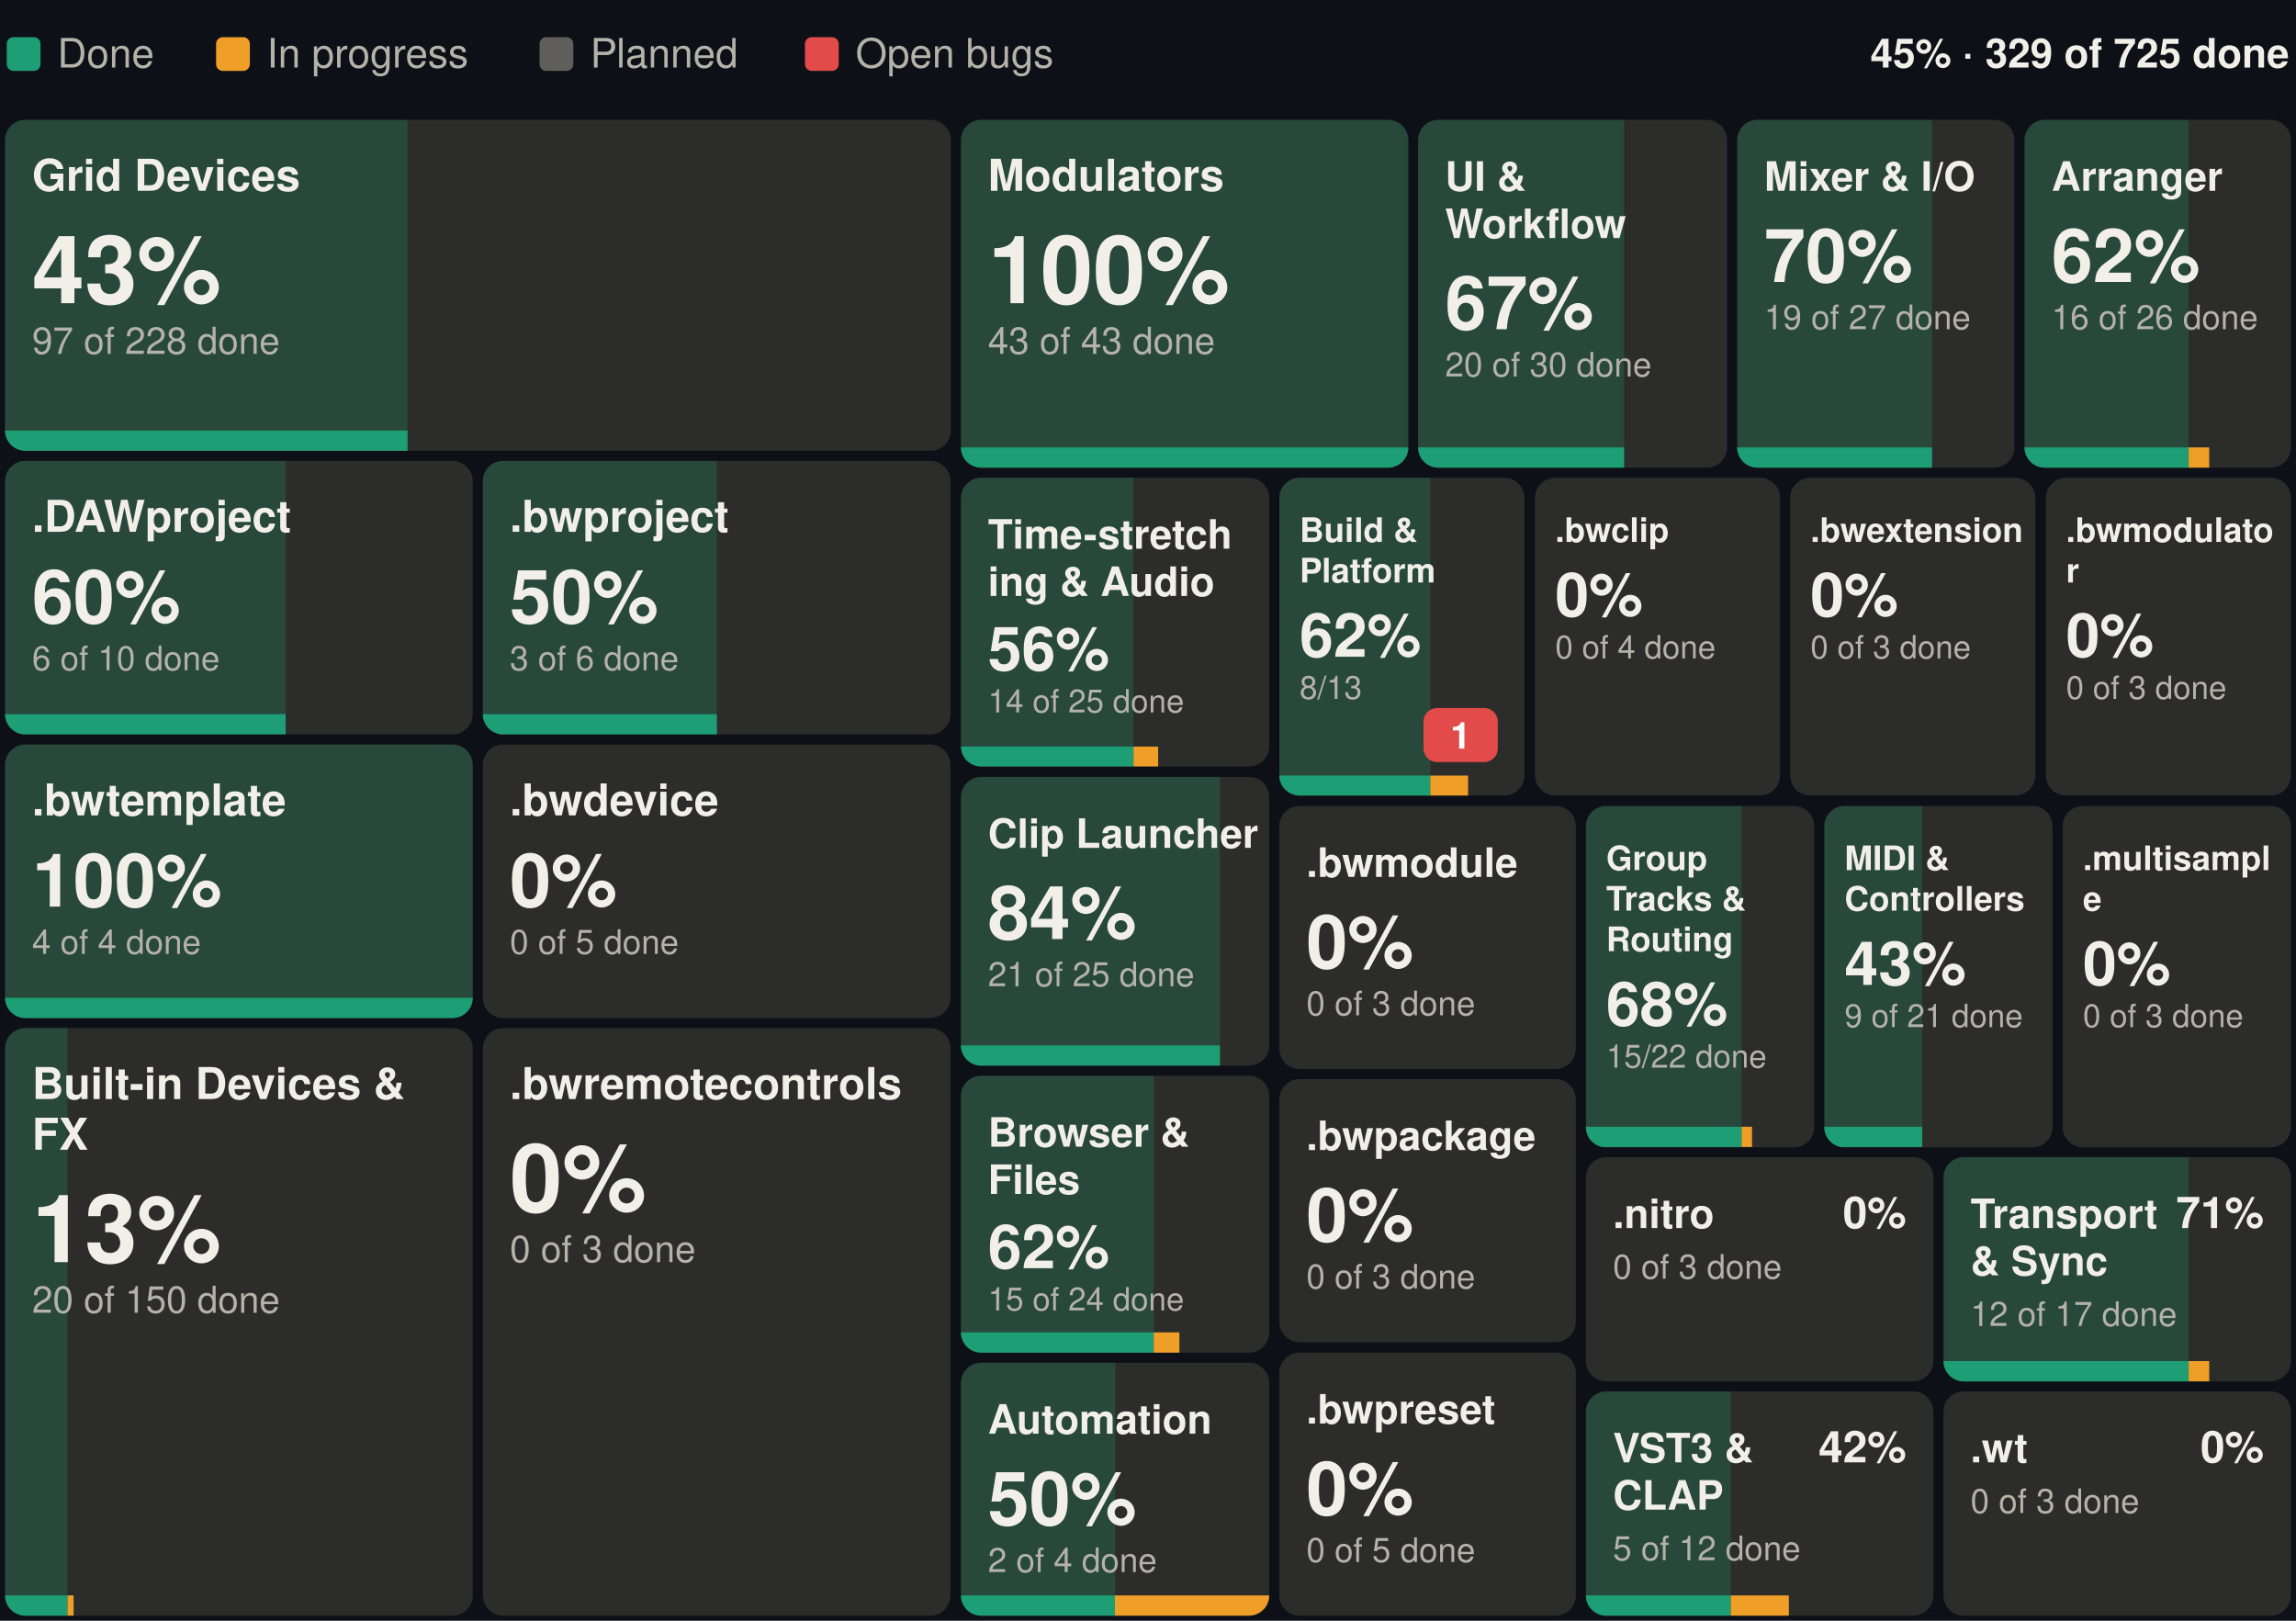
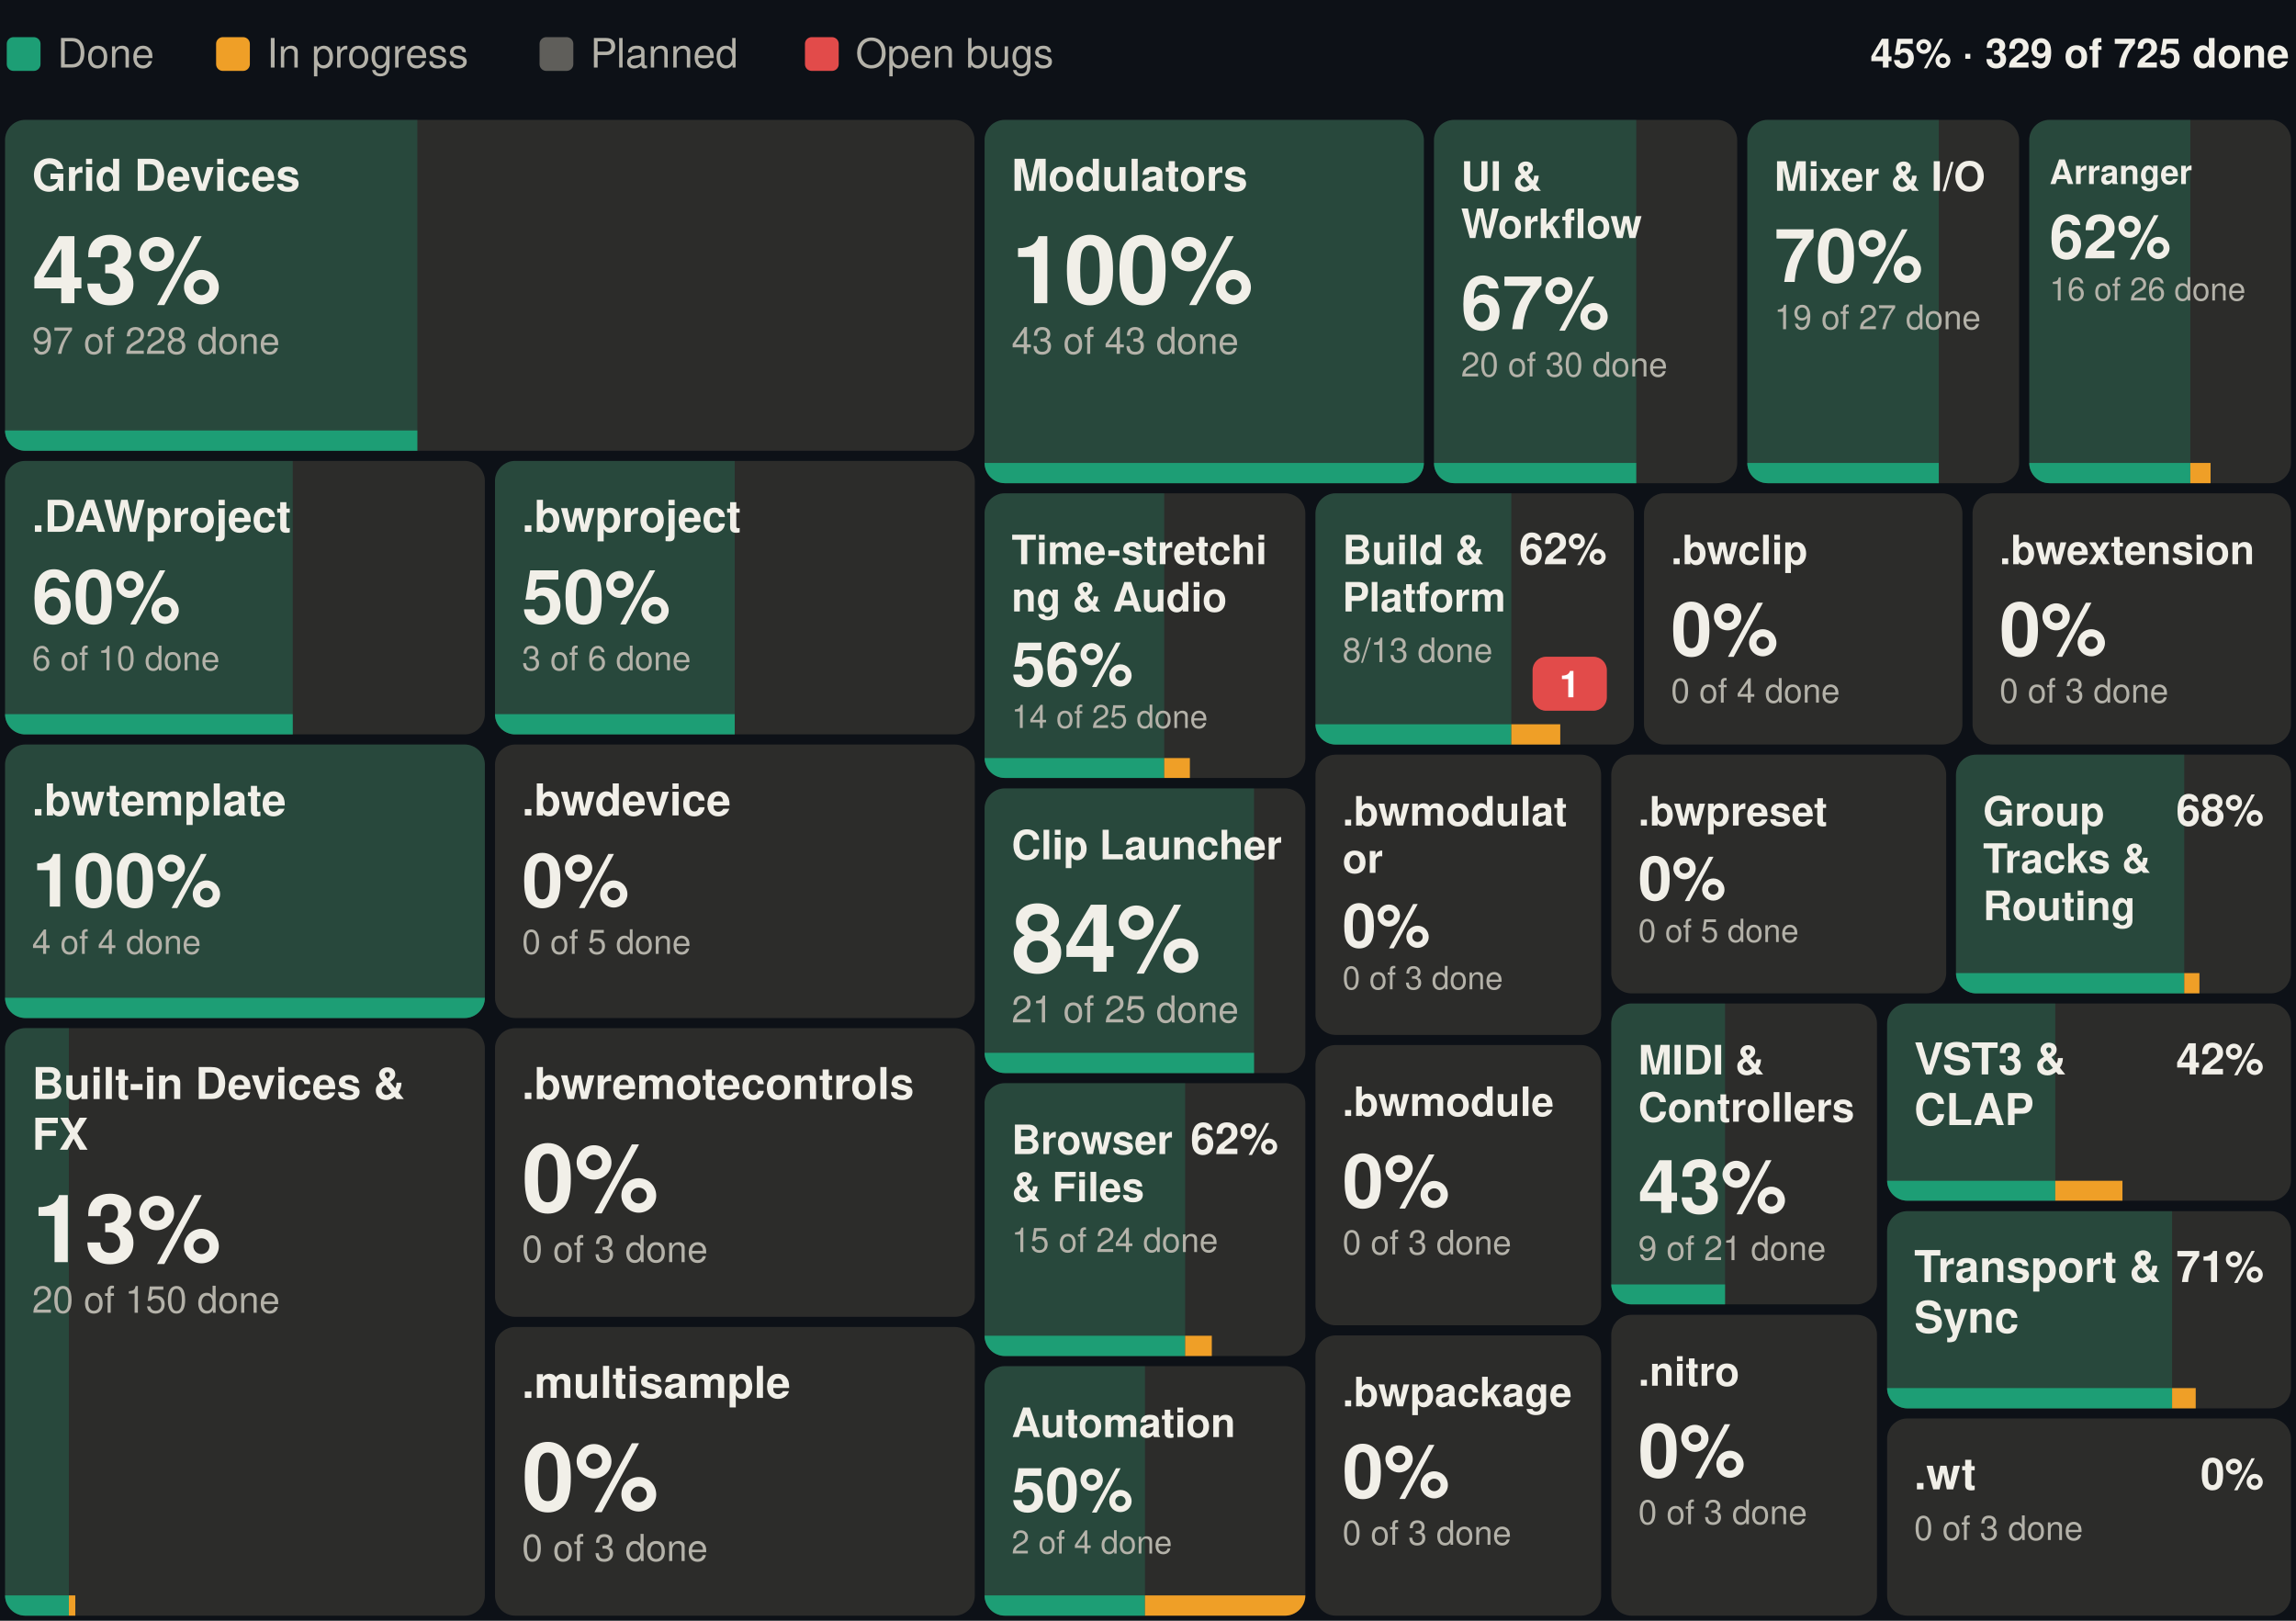
<svg xmlns="http://www.w3.org/2000/svg" width="680" height="480" viewBox="0 0 680 480" font-family="-apple-system, BlinkMacSystemFont, 'Segoe UI', Helvetica, Arial, sans-serif" role="img" aria-label="Hikaru OpenLive vs Bitwig Studio 5.3.13: 329 of 725 features done">
  <rect width="680" height="480" fill="#0d1117" />
  <text x="678.0" y="20.0" font-size="12" font-weight="600" text-anchor="end" fill="#F1EFE8">45% · 329 of 725 done</text>
  <rect x="2.0" y="11" width="10" height="10" rx="2" fill="#1D9E75" />
  <text x="17.0" y="20.0" font-size="12" fill="#B4B2A9">Done</text>
  <rect x="64.0" y="11" width="10" height="10" rx="2" fill="#EF9F27" />
  <text x="79.0" y="20.0" font-size="12" fill="#B4B2A9">In progress</text>
  <rect x="159.8" y="11" width="10" height="10" rx="2" fill="#5F5E5A" />
  <text x="174.8" y="20.0" font-size="12" fill="#B4B2A9">Planned</text>
  <rect x="238.4" y="11" width="10" height="10" rx="2" fill="#E24B4A" />
  <text x="253.4" y="20.0" font-size="12" fill="#B4B2A9">Open bugs</text>
  <g>
    <clipPath id="b0">
-       <rect x="284.6" y="230.1" width="91.3" height="85.5" rx="6" />
+       <rect x="291.6" y="233.5" width="95.0" height="84.3" rx="6" />
    </clipPath>
    <g clip-path="url(#b0)">
-       <rect x="284.6" y="230.1" width="91.3" height="85.5" fill="#2C2C2A" />
-       <rect x="284.6" y="230.1" width="76.7" height="85.5" fill="#1D9E75" fill-opacity="0.25" />
-       <rect x="284.6" y="309.6" width="76.7" height="6" fill="#1D9E75" />
-     </g>
-     <text x="292.6" y="251.1" font-size="12" font-weight="600" fill="#F1EFE8">Clip Launcher</text>
-     <text x="292.6" y="278.1" font-size="22" font-weight="600" fill="#F1EFE8">84%</text>
-     <text x="292.6" y="292.1" font-size="10" fill="#B4B2A9">21 of 25 done</text>
+       <rect x="291.6" y="233.5" width="95.0" height="84.3" fill="#2C2C2A" />
+       <rect x="291.6" y="233.5" width="79.8" height="84.3" fill="#1D9E75" fill-opacity="0.25" />
+       <rect x="291.6" y="311.8" width="79.8" height="6" fill="#1D9E75" />
+     </g>
+     <text x="299.6" y="254.5" font-size="12" font-weight="600" fill="#F1EFE8">Clip Launcher</text>
+     <text x="299.6" y="287.8" font-size="28" font-weight="600" fill="#F1EFE8">84%</text>
+     <text x="299.6" y="302.8" font-size="11" fill="#B4B2A9">21 of 25 done</text>
  </g>
  <g>
    <clipPath id="b1">
-       <rect x="599.6" y="35.5" width="78.9" height="103.0" rx="6" />
+       <rect x="601.0" y="35.5" width="77.5" height="107.6" rx="6" />
    </clipPath>
    <g clip-path="url(#b1)">
-       <rect x="599.6" y="35.5" width="78.9" height="103.0" fill="#2C2C2A" />
-       <rect x="599.6" y="35.5" width="48.6" height="103.0" fill="#1D9E75" fill-opacity="0.25" />
-       <rect x="599.6" y="132.5" width="48.6" height="6" fill="#1D9E75" />
-       <rect x="648.2" y="132.5" width="6.1" height="6" fill="#EF9F27" />
-     </g>
-     <text x="607.6" y="56.5" font-size="12" font-weight="600" fill="#F1EFE8">Arranger</text>
-     <text x="607.6" y="83.5" font-size="22" font-weight="600" fill="#F1EFE8">62%</text>
-     <text x="607.6" y="97.5" font-size="10" fill="#B4B2A9">16 of 26 done</text>
+       <rect x="601.0" y="35.5" width="77.5" height="107.6" fill="#2C2C2A" />
+       <rect x="601.0" y="35.5" width="47.7" height="107.6" fill="#1D9E75" fill-opacity="0.25" />
+       <rect x="601.0" y="137.1" width="47.7" height="6" fill="#1D9E75" />
+       <rect x="648.7" y="137.1" width="6.0" height="6" fill="#EF9F27" />
+     </g>
+     <text x="607.0" y="54.5" font-size="10" font-weight="600" fill="#F1EFE8">Arranger</text>
+     <text x="607.0" y="76.5" font-size="18" font-weight="600" fill="#F1EFE8">62%</text>
+     <text x="607.0" y="89.0" font-size="9.5" fill="#B4B2A9">16 of 26 done</text>
  </g>
  <g>
    <clipPath id="b2">
-       <rect x="575.6" y="342.7" width="102.9" height="66.4" rx="6" />
+       <rect x="558.9" y="358.7" width="119.6" height="58.4" rx="6" />
    </clipPath>
    <g clip-path="url(#b2)">
-       <rect x="575.6" y="342.7" width="102.9" height="66.4" fill="#2C2C2A" />
-       <rect x="575.6" y="342.7" width="72.6" height="66.4" fill="#1D9E75" fill-opacity="0.25" />
-       <rect x="575.6" y="403.1" width="72.6" height="6" fill="#1D9E75" />
-       <rect x="648.2" y="403.1" width="6.1" height="6" fill="#EF9F27" />
-     </g>
-     <text x="583.6" y="363.7" font-size="12" font-weight="600" fill="#F1EFE8">Transport</text>
-     <text x="583.6" y="377.7" font-size="12" font-weight="600" fill="#F1EFE8">&amp; Sync</text>
-     <text x="670.5" y="363.7" font-size="13" font-weight="600" text-anchor="end" fill="#F1EFE8">71%</text>
-     <text x="583.6" y="392.7" font-size="10" fill="#B4B2A9">12 of 17 done</text>
+       <rect x="558.9" y="358.7" width="119.6" height="58.4" fill="#2C2C2A" />
+       <rect x="558.9" y="358.7" width="84.4" height="58.4" fill="#1D9E75" fill-opacity="0.25" />
+       <rect x="558.9" y="411.1" width="84.4" height="6" fill="#1D9E75" />
+       <rect x="643.3" y="411.1" width="7.0" height="6" fill="#EF9F27" />
+     </g>
+     <text x="566.9" y="379.7" font-size="13" font-weight="600" fill="#F1EFE8">Transport &amp;</text>
+     <text x="566.9" y="394.7" font-size="13" font-weight="600" fill="#F1EFE8">Sync</text>
+     <text x="670.5" y="379.7" font-size="13" font-weight="600" text-anchor="end" fill="#F1EFE8">71%</text>
  </g>
  <g>
    <clipPath id="b3">
-       <rect x="469.7" y="238.7" width="67.6" height="101.1" rx="6" />
+       <rect x="579.3" y="223.5" width="99.2" height="70.7" rx="6" />
    </clipPath>
    <g clip-path="url(#b3)">
-       <rect x="469.7" y="238.7" width="67.6" height="101.1" fill="#2C2C2A" />
-       <rect x="469.7" y="238.7" width="46.1" height="101.1" fill="#1D9E75" fill-opacity="0.25" />
-       <rect x="469.7" y="333.7" width="46.1" height="6" fill="#1D9E75" />
-       <rect x="515.8" y="333.7" width="3.1" height="6" fill="#EF9F27" />
-     </g>
-     <text x="475.7" y="257.7" font-size="10" font-weight="600" fill="#F1EFE8">Group</text>
-     <text x="475.7" y="269.7" font-size="10" font-weight="600" fill="#F1EFE8">Tracks &amp;</text>
-     <text x="475.7" y="281.7" font-size="10" font-weight="600" fill="#F1EFE8">Routing</text>
-     <text x="475.7" y="303.7" font-size="18" font-weight="600" fill="#F1EFE8">68%</text>
-     <text x="475.7" y="316.2" font-size="9.5" fill="#B4B2A9">15/22 done</text>
+       <rect x="579.3" y="223.5" width="99.2" height="70.7" fill="#2C2C2A" />
+       <rect x="579.3" y="223.5" width="67.6" height="70.7" fill="#1D9E75" fill-opacity="0.25" />
+       <rect x="579.3" y="288.2" width="67.6" height="6" fill="#1D9E75" />
+       <rect x="646.9" y="288.2" width="4.5" height="6" fill="#EF9F27" />
+     </g>
+     <text x="587.3" y="244.5" font-size="12" font-weight="600" fill="#F1EFE8">Group</text>
+     <text x="587.3" y="258.5" font-size="12" font-weight="600" fill="#F1EFE8">Tracks &amp;</text>
+     <text x="587.3" y="272.5" font-size="12" font-weight="600" fill="#F1EFE8">Routing</text>
+     <text x="670.5" y="244.5" font-size="13" font-weight="600" text-anchor="end" fill="#F1EFE8">68%</text>
  </g>
  <g>
    <clipPath id="b4">
-       <rect x="284.6" y="141.5" width="91.3" height="85.5" rx="6" />
+       <rect x="291.6" y="146.1" width="95.0" height="84.3" rx="6" />
    </clipPath>
    <g clip-path="url(#b4)">
-       <rect x="284.6" y="141.5" width="91.3" height="85.5" fill="#2C2C2A" />
-       <rect x="284.6" y="141.5" width="51.1" height="85.5" fill="#1D9E75" fill-opacity="0.25" />
-       <rect x="284.6" y="221.1" width="51.1" height="6" fill="#1D9E75" />
-       <rect x="335.7" y="221.1" width="7.3" height="6" fill="#EF9F27" />
-     </g>
-     <text x="292.6" y="162.5" font-size="12" font-weight="600" fill="#F1EFE8">Time-stretch</text>
-     <text x="292.6" y="176.5" font-size="12" font-weight="600" fill="#F1EFE8">ing &amp; Audio</text>
-     <text x="292.6" y="198.5" font-size="18" font-weight="600" fill="#F1EFE8">56%</text>
-     <text x="292.6" y="211.0" font-size="9.5" fill="#B4B2A9">14 of 25 done</text>
+       <rect x="291.6" y="146.1" width="95.0" height="84.3" fill="#2C2C2A" />
+       <rect x="291.6" y="146.1" width="53.2" height="84.3" fill="#1D9E75" fill-opacity="0.25" />
+       <rect x="291.6" y="224.5" width="53.2" height="6" fill="#1D9E75" />
+       <rect x="344.8" y="224.5" width="7.6" height="6" fill="#EF9F27" />
+     </g>
+     <text x="299.6" y="167.1" font-size="12" font-weight="600" fill="#F1EFE8">Time-stretchi</text>
+     <text x="299.6" y="181.1" font-size="12" font-weight="600" fill="#F1EFE8">ng &amp; Audio</text>
+     <text x="299.6" y="203.1" font-size="18" font-weight="600" fill="#F1EFE8">56%</text>
+     <text x="299.6" y="215.6" font-size="9.5" fill="#B4B2A9">14 of 25 done</text>
  </g>
  <g>
    <clipPath id="b5">
-       <rect x="1.5" y="304.5" width="138.5" height="174.0" rx="6" />
+       <rect x="1.5" y="304.5" width="142.1" height="174.0" rx="6" />
    </clipPath>
    <g clip-path="url(#b5)">
-       <rect x="1.5" y="304.5" width="138.5" height="174.0" fill="#2C2C2A" />
-       <rect x="1.5" y="304.5" width="18.5" height="174.0" fill="#1D9E75" fill-opacity="0.25" />
-       <rect x="1.5" y="472.5" width="18.5" height="6" fill="#1D9E75" />
-       <rect x="20.0" y="472.5" width="1.8" height="6" fill="#EF9F27" />
+       <rect x="1.5" y="304.5" width="142.1" height="174.0" fill="#2C2C2A" />
+       <rect x="1.5" y="304.5" width="18.9" height="174.0" fill="#1D9E75" fill-opacity="0.25" />
+       <rect x="1.5" y="472.5" width="18.9" height="6" fill="#1D9E75" />
+       <rect x="20.4" y="472.5" width="1.9" height="6" fill="#EF9F27" />
    </g>
    <text x="9.5" y="325.5" font-size="13" font-weight="600" fill="#F1EFE8">Built-in Devices &amp;</text>
    <text x="9.5" y="340.5" font-size="13" font-weight="600" fill="#F1EFE8">FX</text>
    <text x="9.5" y="373.8" font-size="28" font-weight="600" fill="#F1EFE8">13%</text>
    <text x="9.5" y="388.8" font-size="11" fill="#B4B2A9">20 of 150 done</text>
  </g>
  <g>
    <clipPath id="b6">
-       <rect x="284.6" y="35.5" width="132.5" height="103.0" rx="6" />
+       <rect x="291.6" y="35.5" width="130.1" height="107.6" rx="6" />
    </clipPath>
    <g clip-path="url(#b6)">
-       <rect x="284.6" y="35.5" width="132.5" height="103.0" fill="#2C2C2A" />
-       <rect x="284.6" y="35.5" width="132.5" height="103.0" fill="#1D9E75" fill-opacity="0.25" />
-       <rect x="284.6" y="132.5" width="132.5" height="6" fill="#1D9E75" />
-     </g>
-     <text x="292.6" y="56.5" font-size="13" font-weight="600" fill="#F1EFE8">Modulators</text>
-     <text x="292.6" y="89.8" font-size="28" font-weight="600" fill="#F1EFE8">100%</text>
-     <text x="292.6" y="104.8" font-size="11" fill="#B4B2A9">43 of 43 done</text>
+       <rect x="291.6" y="35.5" width="130.1" height="107.6" fill="#2C2C2A" />
+       <rect x="291.6" y="35.5" width="130.1" height="107.6" fill="#1D9E75" fill-opacity="0.25" />
+       <rect x="291.6" y="137.1" width="130.1" height="6" fill="#1D9E75" />
+     </g>
+     <text x="299.6" y="56.5" font-size="13" font-weight="600" fill="#F1EFE8">Modulators</text>
+     <text x="299.6" y="89.8" font-size="28" font-weight="600" fill="#F1EFE8">100%</text>
+     <text x="299.6" y="104.8" font-size="11" fill="#B4B2A9">43 of 43 done</text>
  </g>
  <g>
    <clipPath id="b7">
-       <rect x="1.5" y="35.5" width="280.1" height="98.0" rx="6" />
+       <rect x="1.5" y="35.5" width="287.1" height="98.0" rx="6" />
    </clipPath>
    <g clip-path="url(#b7)">
-       <rect x="1.5" y="35.5" width="280.1" height="98.0" fill="#2C2C2A" />
-       <rect x="1.5" y="35.5" width="119.2" height="98.0" fill="#1D9E75" fill-opacity="0.25" />
-       <rect x="1.5" y="127.5" width="119.2" height="6" fill="#1D9E75" />
+       <rect x="1.5" y="35.5" width="287.1" height="98.0" fill="#2C2C2A" />
+       <rect x="1.5" y="35.5" width="122.1" height="98.0" fill="#1D9E75" fill-opacity="0.25" />
+       <rect x="1.5" y="127.5" width="122.1" height="6" fill="#1D9E75" />
    </g>
    <text x="9.5" y="56.5" font-size="13" font-weight="600" fill="#F1EFE8">Grid Devices</text>
    <text x="9.5" y="89.8" font-size="28" font-weight="600" fill="#F1EFE8">43%</text>
    <text x="9.5" y="104.8" font-size="11" fill="#B4B2A9">97 of 228 done</text>
  </g>
  <g>
    <clipPath id="b8">
-       <rect x="514.5" y="35.5" width="82.1" height="103.0" rx="6" />
+       <rect x="517.5" y="35.5" width="80.5" height="107.6" rx="6" />
    </clipPath>
    <g clip-path="url(#b8)">
-       <rect x="514.5" y="35.5" width="82.1" height="103.0" fill="#2C2C2A" />
-       <rect x="514.5" y="35.5" width="57.7" height="103.0" fill="#1D9E75" fill-opacity="0.25" />
-       <rect x="514.5" y="132.5" width="57.7" height="6" fill="#1D9E75" />
-     </g>
-     <text x="522.5" y="56.5" font-size="12" font-weight="600" fill="#F1EFE8">Mixer &amp; I/O</text>
-     <text x="522.5" y="83.5" font-size="22" font-weight="600" fill="#F1EFE8">70%</text>
-     <text x="522.5" y="97.5" font-size="10" fill="#B4B2A9">19 of 27 done</text>
+       <rect x="517.5" y="35.5" width="80.5" height="107.6" fill="#2C2C2A" />
+       <rect x="517.5" y="35.5" width="56.7" height="107.6" fill="#1D9E75" fill-opacity="0.25" />
+       <rect x="517.5" y="137.1" width="56.7" height="6" fill="#1D9E75" />
+     </g>
+     <text x="525.5" y="56.5" font-size="12" font-weight="600" fill="#F1EFE8">Mixer &amp; I/O</text>
+     <text x="525.5" y="83.5" font-size="22" font-weight="600" fill="#F1EFE8">70%</text>
+     <text x="525.5" y="97.5" font-size="10" fill="#B4B2A9">19 of 27 done</text>
  </g>
  <g>
    <clipPath id="b9">
-       <rect x="284.6" y="318.6" width="91.3" height="82.0" rx="6" />
+       <rect x="291.6" y="320.8" width="95.0" height="80.8" rx="6" />
    </clipPath>
    <g clip-path="url(#b9)">
-       <rect x="284.6" y="318.6" width="91.3" height="82.0" fill="#2C2C2A" />
-       <rect x="284.6" y="318.6" width="57.1" height="82.0" fill="#1D9E75" fill-opacity="0.25" />
-       <rect x="284.6" y="394.6" width="57.1" height="6" fill="#1D9E75" />
-       <rect x="341.7" y="394.6" width="7.6" height="6" fill="#EF9F27" />
-     </g>
-     <text x="292.6" y="339.6" font-size="12" font-weight="600" fill="#F1EFE8">Browser &amp;</text>
-     <text x="292.6" y="353.6" font-size="12" font-weight="600" fill="#F1EFE8">Files</text>
-     <text x="292.6" y="375.6" font-size="18" font-weight="600" fill="#F1EFE8">62%</text>
-     <text x="292.6" y="388.1" font-size="9.5" fill="#B4B2A9">15 of 24 done</text>
+       <rect x="291.6" y="320.8" width="95.0" height="80.8" fill="#2C2C2A" />
+       <rect x="291.6" y="320.8" width="59.4" height="80.8" fill="#1D9E75" fill-opacity="0.25" />
+       <rect x="291.6" y="395.6" width="59.4" height="6" fill="#1D9E75" />
+       <rect x="351.0" y="395.6" width="7.9" height="6" fill="#EF9F27" />
+     </g>
+     <text x="299.6" y="341.8" font-size="12" font-weight="600" fill="#F1EFE8">Browser</text>
+     <text x="299.6" y="355.8" font-size="12" font-weight="600" fill="#F1EFE8">&amp; Files</text>
+     <text x="378.6" y="341.8" font-size="13" font-weight="600" text-anchor="end" fill="#F1EFE8">62%</text>
+     <text x="299.6" y="370.8" font-size="10" fill="#B4B2A9">15 of 24 done</text>
  </g>
  <g>
    <clipPath id="b10">
-       <rect x="540.3" y="238.7" width="67.6" height="101.1" rx="6" />
+       <rect x="477.2" y="297.2" width="78.7" height="89.1" rx="6" />
    </clipPath>
    <g clip-path="url(#b10)">
-       <rect x="540.3" y="238.7" width="67.6" height="101.1" fill="#2C2C2A" />
-       <rect x="540.3" y="238.7" width="29.0" height="101.1" fill="#1D9E75" fill-opacity="0.25" />
-       <rect x="540.3" y="333.7" width="29.0" height="6" fill="#1D9E75" />
-     </g>
-     <text x="546.3" y="257.7" font-size="10" font-weight="600" fill="#F1EFE8">MIDI &amp;</text>
-     <text x="546.3" y="269.7" font-size="10" font-weight="600" fill="#F1EFE8">Controllers</text>
-     <text x="546.3" y="291.7" font-size="18" font-weight="600" fill="#F1EFE8">43%</text>
-     <text x="546.3" y="304.2" font-size="9.5" fill="#B4B2A9">9 of 21 done</text>
+       <rect x="477.2" y="297.2" width="78.7" height="89.1" fill="#2C2C2A" />
+       <rect x="477.2" y="297.2" width="33.7" height="89.1" fill="#1D9E75" fill-opacity="0.25" />
+       <rect x="477.2" y="380.4" width="33.7" height="6" fill="#1D9E75" />
+     </g>
+     <text x="485.2" y="318.2" font-size="12" font-weight="600" fill="#F1EFE8">MIDI &amp;</text>
+     <text x="485.2" y="332.2" font-size="12" font-weight="600" fill="#F1EFE8">Controllers</text>
+     <text x="485.2" y="359.2" font-size="22" font-weight="600" fill="#F1EFE8">43%</text>
+     <text x="485.2" y="373.2" font-size="10" fill="#B4B2A9">9 of 21 done</text>
  </g>
  <g>
    <clipPath id="b11">
-       <rect x="420.0" y="35.5" width="91.5" height="103.0" rx="6" />
+       <rect x="424.7" y="35.5" width="89.8" height="107.6" rx="6" />
    </clipPath>
    <g clip-path="url(#b11)">
-       <rect x="420.0" y="35.5" width="91.5" height="103.0" fill="#2C2C2A" />
-       <rect x="420.0" y="35.5" width="61.0" height="103.0" fill="#1D9E75" fill-opacity="0.25" />
-       <rect x="420.0" y="132.5" width="61.0" height="6" fill="#1D9E75" />
-     </g>
-     <text x="428.0" y="56.5" font-size="12" font-weight="600" fill="#F1EFE8">UI &amp;</text>
-     <text x="428.0" y="70.5" font-size="12" font-weight="600" fill="#F1EFE8">Workflow</text>
-     <text x="428.0" y="97.5" font-size="22" font-weight="600" fill="#F1EFE8">67%</text>
-     <text x="428.0" y="111.5" font-size="10" fill="#B4B2A9">20 of 30 done</text>
+       <rect x="424.7" y="35.5" width="89.8" height="107.6" fill="#2C2C2A" />
+       <rect x="424.7" y="35.5" width="59.9" height="107.6" fill="#1D9E75" fill-opacity="0.25" />
+       <rect x="424.7" y="137.1" width="59.9" height="6" fill="#1D9E75" />
+     </g>
+     <text x="432.7" y="56.5" font-size="12" font-weight="600" fill="#F1EFE8">UI &amp;</text>
+     <text x="432.7" y="70.5" font-size="12" font-weight="600" fill="#F1EFE8">Workflow</text>
+     <text x="432.7" y="97.5" font-size="22" font-weight="600" fill="#F1EFE8">67%</text>
+     <text x="432.7" y="111.5" font-size="10" fill="#B4B2A9">20 of 30 done</text>
  </g>
  <g>
    <clipPath id="b12">
-       <rect x="378.9" y="141.5" width="72.6" height="94.1" rx="6" />
+       <rect x="389.6" y="146.1" width="94.3" height="74.4" rx="6" />
    </clipPath>
    <g clip-path="url(#b12)">
-       <rect x="378.9" y="141.5" width="72.6" height="94.1" fill="#2C2C2A" />
-       <rect x="378.9" y="141.5" width="44.7" height="94.1" fill="#1D9E75" fill-opacity="0.25" />
-       <rect x="378.9" y="229.7" width="44.7" height="6" fill="#1D9E75" />
-       <rect x="423.6" y="229.7" width="11.2" height="6" fill="#EF9F27" />
-     </g>
-     <text x="384.9" y="160.5" font-size="10" font-weight="600" fill="#F1EFE8">Build &amp;</text>
-     <text x="384.9" y="172.5" font-size="10" font-weight="600" fill="#F1EFE8">Platform</text>
-     <text x="384.9" y="194.5" font-size="18" font-weight="600" fill="#F1EFE8">62%</text>
-     <text x="384.9" y="207.0" font-size="9.5" fill="#B4B2A9">8/13</text>
-     <rect x="421.6" y="209.7" width="22.0" height="16.0" rx="4" fill="#E24B4A" />
-     <text x="432.6" y="221.7" font-size="11" font-weight="600" text-anchor="middle" fill="#ffffff">1</text>
+       <rect x="389.6" y="146.1" width="94.3" height="74.4" fill="#2C2C2A" />
+       <rect x="389.6" y="146.1" width="58.0" height="74.4" fill="#1D9E75" fill-opacity="0.25" />
+       <rect x="389.6" y="214.5" width="58.0" height="6" fill="#1D9E75" />
+       <rect x="447.6" y="214.5" width="14.5" height="6" fill="#EF9F27" />
+     </g>
+     <text x="397.6" y="167.1" font-size="12" font-weight="600" fill="#F1EFE8">Build &amp;</text>
+     <text x="397.6" y="181.1" font-size="12" font-weight="600" fill="#F1EFE8">Platform</text>
+     <text x="475.9" y="167.1" font-size="13" font-weight="600" text-anchor="end" fill="#F1EFE8">62%</text>
+     <text x="397.6" y="196.1" font-size="10" fill="#B4B2A9">8/13 done</text>
+     <rect x="453.9" y="194.5" width="22.0" height="16.0" rx="4" fill="#E24B4A" />
+     <text x="464.9" y="206.5" font-size="11" font-weight="600" text-anchor="middle" fill="#ffffff">1</text>
  </g>
  <g>
    <clipPath id="b13">
-       <rect x="469.7" y="412.1" width="102.9" height="66.4" rx="6" />
+       <rect x="558.9" y="297.2" width="119.6" height="58.4" rx="6" />
    </clipPath>
    <g clip-path="url(#b13)">
-       <rect x="469.7" y="412.1" width="102.9" height="66.4" fill="#2C2C2A" />
-       <rect x="469.7" y="412.1" width="42.9" height="66.4" fill="#1D9E75" fill-opacity="0.25" />
-       <rect x="469.7" y="472.5" width="42.9" height="6" fill="#1D9E75" />
-       <rect x="512.6" y="472.5" width="17.2" height="6" fill="#EF9F27" />
-     </g>
-     <text x="477.7" y="433.1" font-size="12" font-weight="600" fill="#F1EFE8">VST3 &amp;</text>
-     <text x="477.7" y="447.1" font-size="12" font-weight="600" fill="#F1EFE8">CLAP</text>
-     <text x="564.6" y="433.1" font-size="13" font-weight="600" text-anchor="end" fill="#F1EFE8">42%</text>
-     <text x="477.7" y="462.1" font-size="10" fill="#B4B2A9">5 of 12 done</text>
+       <rect x="558.9" y="297.2" width="119.6" height="58.4" fill="#2C2C2A" />
+       <rect x="558.9" y="297.2" width="49.8" height="58.4" fill="#1D9E75" fill-opacity="0.25" />
+       <rect x="558.9" y="349.7" width="49.8" height="6" fill="#1D9E75" />
+       <rect x="608.7" y="349.7" width="19.9" height="6" fill="#EF9F27" />
+     </g>
+     <text x="566.9" y="318.2" font-size="13" font-weight="600" fill="#F1EFE8">VST3 &amp;</text>
+     <text x="566.9" y="333.2" font-size="13" font-weight="600" fill="#F1EFE8">CLAP</text>
+     <text x="670.5" y="318.2" font-size="13" font-weight="600" text-anchor="end" fill="#F1EFE8">42%</text>
  </g>
  <g>
    <clipPath id="b14">
-       <rect x="284.6" y="403.6" width="91.3" height="74.9" rx="6" />
+       <rect x="291.6" y="404.6" width="95.0" height="73.9" rx="6" />
    </clipPath>
    <g clip-path="url(#b14)">
-       <rect x="284.6" y="403.6" width="91.3" height="74.9" fill="#2C2C2A" />
-       <rect x="284.6" y="403.6" width="45.7" height="74.9" fill="#1D9E75" fill-opacity="0.25" />
-       <rect x="284.6" y="472.5" width="45.7" height="6" fill="#1D9E75" />
-       <rect x="330.2" y="472.5" width="45.7" height="6" fill="#EF9F27" />
-     </g>
-     <text x="292.6" y="424.6" font-size="12" font-weight="600" fill="#F1EFE8">Automation</text>
-     <text x="292.6" y="451.6" font-size="22" font-weight="600" fill="#F1EFE8">50%</text>
-     <text x="292.6" y="465.6" font-size="10" fill="#B4B2A9">2 of 4 done</text>
+       <rect x="291.6" y="404.6" width="95.0" height="73.9" fill="#2C2C2A" />
+       <rect x="291.6" y="404.6" width="47.5" height="73.9" fill="#1D9E75" fill-opacity="0.25" />
+       <rect x="291.6" y="472.5" width="47.5" height="6" fill="#1D9E75" />
+       <rect x="339.1" y="472.5" width="47.5" height="6" fill="#EF9F27" />
+     </g>
+     <text x="299.6" y="425.6" font-size="12" font-weight="600" fill="#F1EFE8">Automation</text>
+     <text x="299.6" y="447.6" font-size="18" font-weight="600" fill="#F1EFE8">50%</text>
+     <text x="299.6" y="460.1" font-size="9.5" fill="#B4B2A9">2 of 4 done</text>
  </g>
  <g>
    <clipPath id="b15">
-       <rect x="1.5" y="136.5" width="138.5" height="81.0" rx="6" />
+       <rect x="1.5" y="136.5" width="142.1" height="81.0" rx="6" />
    </clipPath>
    <g clip-path="url(#b15)">
-       <rect x="1.5" y="136.5" width="138.5" height="81.0" fill="#2C2C2A" />
-       <rect x="1.5" y="136.5" width="83.1" height="81.0" fill="#1D9E75" fill-opacity="0.25" />
-       <rect x="1.5" y="211.5" width="83.1" height="6" fill="#1D9E75" />
+       <rect x="1.5" y="136.5" width="142.1" height="81.0" fill="#2C2C2A" />
+       <rect x="1.5" y="136.5" width="85.2" height="81.0" fill="#1D9E75" fill-opacity="0.25" />
+       <rect x="1.5" y="211.5" width="85.2" height="6" fill="#1D9E75" />
    </g>
    <text x="9.5" y="157.5" font-size="13" font-weight="600" fill="#F1EFE8">.DAWproject</text>
    <text x="9.5" y="184.5" font-size="22" font-weight="600" fill="#F1EFE8">60%</text>
    <text x="9.5" y="198.5" font-size="10" fill="#B4B2A9">6 of 10 done</text>
  </g>
  <g>
    <clipPath id="b16">
-       <rect x="143.0" y="136.5" width="138.5" height="81.0" rx="6" />
+       <rect x="146.6" y="136.5" width="142.1" height="81.0" rx="6" />
    </clipPath>
    <g clip-path="url(#b16)">
-       <rect x="143.0" y="136.5" width="138.5" height="81.0" fill="#2C2C2A" />
-       <rect x="143.0" y="136.5" width="69.3" height="81.0" fill="#1D9E75" fill-opacity="0.25" />
-       <rect x="143.0" y="211.5" width="69.3" height="6" fill="#1D9E75" />
-     </g>
-     <text x="151.0" y="157.5" font-size="13" font-weight="600" fill="#F1EFE8">.bwproject</text>
-     <text x="151.0" y="184.5" font-size="22" font-weight="600" fill="#F1EFE8">50%</text>
-     <text x="151.0" y="198.5" font-size="10" fill="#B4B2A9">3 of 6 done</text>
+       <rect x="146.6" y="136.5" width="142.1" height="81.0" fill="#2C2C2A" />
+       <rect x="146.6" y="136.5" width="71.0" height="81.0" fill="#1D9E75" fill-opacity="0.25" />
+       <rect x="146.6" y="211.5" width="71.0" height="6" fill="#1D9E75" />
+     </g>
+     <text x="154.6" y="157.5" font-size="13" font-weight="600" fill="#F1EFE8">.bwproject</text>
+     <text x="154.6" y="184.5" font-size="22" font-weight="600" fill="#F1EFE8">50%</text>
+     <text x="154.6" y="198.5" font-size="10" fill="#B4B2A9">3 of 6 done</text>
  </g>
  <g>
    <clipPath id="b17">
-       <rect x="1.5" y="220.5" width="138.5" height="81.0" rx="6" />
+       <rect x="1.5" y="220.5" width="142.1" height="81.0" rx="6" />
    </clipPath>
    <g clip-path="url(#b17)">
-       <rect x="1.5" y="220.5" width="138.5" height="81.0" fill="#2C2C2A" />
-       <rect x="1.5" y="220.5" width="138.5" height="81.0" fill="#1D9E75" fill-opacity="0.25" />
-       <rect x="1.5" y="295.5" width="138.5" height="6" fill="#1D9E75" />
+       <rect x="1.5" y="220.5" width="142.1" height="81.0" fill="#2C2C2A" />
+       <rect x="1.5" y="220.5" width="142.1" height="81.0" fill="#1D9E75" fill-opacity="0.25" />
+       <rect x="1.5" y="295.5" width="142.1" height="6" fill="#1D9E75" />
    </g>
    <text x="9.5" y="241.5" font-size="13" font-weight="600" fill="#F1EFE8">.bwtemplate</text>
    <text x="9.5" y="268.5" font-size="22" font-weight="600" fill="#F1EFE8">100%</text>
    <text x="9.5" y="282.5" font-size="10" fill="#B4B2A9">4 of 4 done</text>
  </g>
  <g>
    <clipPath id="b18">
-       <rect x="143.0" y="220.5" width="138.5" height="81.0" rx="6" />
+       <rect x="146.6" y="220.5" width="142.1" height="81.0" rx="6" />
    </clipPath>
    <g clip-path="url(#b18)">
-       <rect x="143.0" y="220.5" width="138.5" height="81.0" fill="#2C2C2A" />
-     </g>
-     <text x="151.0" y="241.5" font-size="13" font-weight="600" fill="#F1EFE8">.bwdevice</text>
-     <text x="151.0" y="268.5" font-size="22" font-weight="600" fill="#F1EFE8">0%</text>
-     <text x="151.0" y="282.5" font-size="10" fill="#B4B2A9">0 of 5 done</text>
+       <rect x="146.6" y="220.5" width="142.1" height="81.0" fill="#2C2C2A" />
+     </g>
+     <text x="154.6" y="241.5" font-size="13" font-weight="600" fill="#F1EFE8">.bwdevice</text>
+     <text x="154.6" y="268.5" font-size="22" font-weight="600" fill="#F1EFE8">0%</text>
+     <text x="154.6" y="282.5" font-size="10" fill="#B4B2A9">0 of 5 done</text>
  </g>
  <g>
    <clipPath id="b19">
-       <rect x="378.9" y="400.6" width="87.8" height="77.9" rx="6" />
+       <rect x="477.2" y="223.5" width="99.2" height="70.7" rx="6" />
    </clipPath>
    <g clip-path="url(#b19)">
-       <rect x="378.9" y="400.6" width="87.8" height="77.9" fill="#2C2C2A" />
-     </g>
-     <text x="386.9" y="421.6" font-size="12" font-weight="600" fill="#F1EFE8">.bwpreset</text>
-     <text x="386.9" y="448.6" font-size="22" font-weight="600" fill="#F1EFE8">0%</text>
-     <text x="386.9" y="462.6" font-size="10" fill="#B4B2A9">0 of 5 done</text>
+       <rect x="477.2" y="223.5" width="99.2" height="70.7" fill="#2C2C2A" />
+     </g>
+     <text x="485.2" y="244.5" font-size="12" font-weight="600" fill="#F1EFE8">.bwpreset</text>
+     <text x="485.2" y="266.5" font-size="18" font-weight="600" fill="#F1EFE8">0%</text>
+     <text x="485.2" y="279.0" font-size="9.5" fill="#B4B2A9">0 of 5 done</text>
  </g>
  <g>
    <clipPath id="b20">
-       <rect x="454.6" y="141.5" width="72.6" height="94.1" rx="6" />
+       <rect x="486.9" y="146.1" width="94.3" height="74.4" rx="6" />
    </clipPath>
    <g clip-path="url(#b20)">
-       <rect x="454.6" y="141.5" width="72.6" height="94.1" fill="#2C2C2A" />
-     </g>
-     <text x="460.6" y="160.5" font-size="10" font-weight="600" fill="#F1EFE8">.bwclip</text>
-     <text x="460.6" y="182.5" font-size="18" font-weight="600" fill="#F1EFE8">0%</text>
-     <text x="460.6" y="195.0" font-size="9.5" fill="#B4B2A9">0 of 4 done</text>
+       <rect x="486.9" y="146.1" width="94.3" height="74.4" fill="#2C2C2A" />
+     </g>
+     <text x="494.9" y="167.1" font-size="12" font-weight="600" fill="#F1EFE8">.bwclip</text>
+     <text x="494.9" y="194.1" font-size="22" font-weight="600" fill="#F1EFE8">0%</text>
+     <text x="494.9" y="208.1" font-size="10" fill="#B4B2A9">0 of 4 done</text>
  </g>
  <g>
    <clipPath id="b21">
-       <rect x="605.9" y="141.5" width="72.6" height="94.1" rx="6" />
+       <rect x="389.6" y="223.5" width="84.6" height="83.0" rx="6" />
    </clipPath>
    <g clip-path="url(#b21)">
-       <rect x="605.9" y="141.5" width="72.6" height="94.1" fill="#2C2C2A" />
-     </g>
-     <text x="611.9" y="160.5" font-size="10" font-weight="600" fill="#F1EFE8">.bwmodulato</text>
-     <text x="611.9" y="172.5" font-size="10" font-weight="600" fill="#F1EFE8">r</text>
-     <text x="611.9" y="194.5" font-size="18" font-weight="600" fill="#F1EFE8">0%</text>
-     <text x="611.9" y="207.0" font-size="9.5" fill="#B4B2A9">0 of 3 done</text>
+       <rect x="389.6" y="223.5" width="84.6" height="83.0" fill="#2C2C2A" />
+     </g>
+     <text x="397.6" y="244.5" font-size="12" font-weight="600" fill="#F1EFE8">.bwmodulat</text>
+     <text x="397.6" y="258.5" font-size="12" font-weight="600" fill="#F1EFE8">or</text>
+     <text x="397.6" y="280.5" font-size="18" font-weight="600" fill="#F1EFE8">0%</text>
+     <text x="397.6" y="293.0" font-size="9.5" fill="#B4B2A9">0 of 3 done</text>
  </g>
  <g>
    <clipPath id="b22">
-       <rect x="378.9" y="238.7" width="87.8" height="77.9" rx="6" />
+       <rect x="389.6" y="309.5" width="84.6" height="83.0" rx="6" />
    </clipPath>
    <g clip-path="url(#b22)">
-       <rect x="378.9" y="238.7" width="87.8" height="77.9" fill="#2C2C2A" />
-     </g>
-     <text x="386.9" y="259.7" font-size="12" font-weight="600" fill="#F1EFE8">.bwmodule</text>
-     <text x="386.9" y="286.7" font-size="22" font-weight="600" fill="#F1EFE8">0%</text>
-     <text x="386.9" y="300.7" font-size="10" fill="#B4B2A9">0 of 3 done</text>
+       <rect x="389.6" y="309.5" width="84.6" height="83.0" fill="#2C2C2A" />
+     </g>
+     <text x="397.6" y="330.5" font-size="12" font-weight="600" fill="#F1EFE8">.bwmodule</text>
+     <text x="397.6" y="357.5" font-size="22" font-weight="600" fill="#F1EFE8">0%</text>
+     <text x="397.6" y="371.5" font-size="10" fill="#B4B2A9">0 of 3 done</text>
  </g>
  <g>
    <clipPath id="b23">
-       <rect x="143.0" y="304.5" width="138.5" height="174.0" rx="6" />
+       <rect x="146.6" y="304.5" width="142.1" height="85.5" rx="6" />
    </clipPath>
    <g clip-path="url(#b23)">
-       <rect x="143.0" y="304.5" width="138.5" height="174.0" fill="#2C2C2A" />
-     </g>
-     <text x="151.0" y="325.5" font-size="13" font-weight="600" fill="#F1EFE8">.bwremotecontrols</text>
-     <text x="151.0" y="358.8" font-size="28" font-weight="600" fill="#F1EFE8">0%</text>
-     <text x="151.0" y="373.8" font-size="11" fill="#B4B2A9">0 of 3 done</text>
+       <rect x="146.6" y="304.5" width="142.1" height="85.5" fill="#2C2C2A" />
+     </g>
+     <text x="154.6" y="325.5" font-size="13" font-weight="600" fill="#F1EFE8">.bwremotecontrols</text>
+     <text x="154.6" y="358.8" font-size="28" font-weight="600" fill="#F1EFE8">0%</text>
+     <text x="154.6" y="373.8" font-size="11" fill="#B4B2A9">0 of 3 done</text>
  </g>
  <g>
    <clipPath id="b24">
-       <rect x="530.2" y="141.5" width="72.6" height="94.1" rx="6" />
+       <rect x="584.2" y="146.1" width="94.3" height="74.4" rx="6" />
    </clipPath>
    <g clip-path="url(#b24)">
-       <rect x="530.2" y="141.5" width="72.6" height="94.1" fill="#2C2C2A" />
-     </g>
-     <text x="536.2" y="160.5" font-size="10" font-weight="600" fill="#F1EFE8">.bwextension</text>
-     <text x="536.2" y="182.5" font-size="18" font-weight="600" fill="#F1EFE8">0%</text>
-     <text x="536.2" y="195.0" font-size="9.5" fill="#B4B2A9">0 of 3 done</text>
+       <rect x="584.2" y="146.1" width="94.3" height="74.4" fill="#2C2C2A" />
+     </g>
+     <text x="592.2" y="167.1" font-size="12" font-weight="600" fill="#F1EFE8">.bwextension</text>
+     <text x="592.2" y="194.1" font-size="22" font-weight="600" fill="#F1EFE8">0%</text>
+     <text x="592.2" y="208.1" font-size="10" fill="#B4B2A9">0 of 3 done</text>
  </g>
  <g>
    <clipPath id="b25">
-       <rect x="378.9" y="319.6" width="87.8" height="77.9" rx="6" />
+       <rect x="389.6" y="395.5" width="84.6" height="83.0" rx="6" />
    </clipPath>
    <g clip-path="url(#b25)">
-       <rect x="378.9" y="319.6" width="87.8" height="77.9" fill="#2C2C2A" />
-     </g>
-     <text x="386.9" y="340.6" font-size="12" font-weight="600" fill="#F1EFE8">.bwpackage</text>
-     <text x="386.9" y="367.6" font-size="22" font-weight="600" fill="#F1EFE8">0%</text>
-     <text x="386.9" y="381.6" font-size="10" fill="#B4B2A9">0 of 3 done</text>
+       <rect x="389.6" y="395.5" width="84.6" height="83.0" fill="#2C2C2A" />
+     </g>
+     <text x="397.6" y="416.5" font-size="12" font-weight="600" fill="#F1EFE8">.bwpackage</text>
+     <text x="397.6" y="443.5" font-size="22" font-weight="600" fill="#F1EFE8">0%</text>
+     <text x="397.6" y="457.5" font-size="10" fill="#B4B2A9">0 of 3 done</text>
  </g>
  <g>
    <clipPath id="b26">
-       <rect x="610.9" y="238.7" width="67.6" height="101.1" rx="6" />
+       <rect x="146.6" y="393.0" width="142.1" height="85.5" rx="6" />
    </clipPath>
    <g clip-path="url(#b26)">
-       <rect x="610.9" y="238.7" width="67.6" height="101.1" fill="#2C2C2A" />
-     </g>
-     <text x="616.9" y="257.7" font-size="10" font-weight="600" fill="#F1EFE8">.multisampl</text>
-     <text x="616.9" y="269.7" font-size="10" font-weight="600" fill="#F1EFE8">e</text>
-     <text x="616.9" y="291.7" font-size="18" font-weight="600" fill="#F1EFE8">0%</text>
-     <text x="616.9" y="304.2" font-size="9.5" fill="#B4B2A9">0 of 3 done</text>
+       <rect x="146.6" y="393.0" width="142.1" height="85.5" fill="#2C2C2A" />
+     </g>
+     <text x="154.6" y="414.0" font-size="13" font-weight="600" fill="#F1EFE8">.multisample</text>
+     <text x="154.6" y="447.3" font-size="28" font-weight="600" fill="#F1EFE8">0%</text>
+     <text x="154.6" y="462.3" font-size="11" fill="#B4B2A9">0 of 3 done</text>
  </g>
  <g>
    <clipPath id="b27">
-       <rect x="575.6" y="412.1" width="102.9" height="66.4" rx="6" />
+       <rect x="558.9" y="420.1" width="119.6" height="58.4" rx="6" />
    </clipPath>
    <g clip-path="url(#b27)">
-       <rect x="575.6" y="412.1" width="102.9" height="66.4" fill="#2C2C2A" />
-     </g>
-     <text x="583.6" y="433.1" font-size="12" font-weight="600" fill="#F1EFE8">.wt</text>
-     <text x="670.5" y="433.1" font-size="13" font-weight="600" text-anchor="end" fill="#F1EFE8">0%</text>
-     <text x="583.6" y="448.1" font-size="10" fill="#B4B2A9">0 of 3 done</text>
+       <rect x="558.9" y="420.1" width="119.6" height="58.4" fill="#2C2C2A" />
+     </g>
+     <text x="566.9" y="441.1" font-size="13" font-weight="600" fill="#F1EFE8">.wt</text>
+     <text x="670.5" y="441.1" font-size="13" font-weight="600" text-anchor="end" fill="#F1EFE8">0%</text>
+     <text x="566.9" y="456.1" font-size="10" fill="#B4B2A9">0 of 3 done</text>
  </g>
  <g>
    <clipPath id="b28">
-       <rect x="469.7" y="342.7" width="102.9" height="66.4" rx="6" />
+       <rect x="477.2" y="389.4" width="78.7" height="89.1" rx="6" />
    </clipPath>
    <g clip-path="url(#b28)">
-       <rect x="469.7" y="342.7" width="102.9" height="66.4" fill="#2C2C2A" />
-     </g>
-     <text x="477.7" y="363.7" font-size="12" font-weight="600" fill="#F1EFE8">.nitro</text>
-     <text x="564.6" y="363.7" font-size="13" font-weight="600" text-anchor="end" fill="#F1EFE8">0%</text>
-     <text x="477.7" y="378.7" font-size="10" fill="#B4B2A9">0 of 3 done</text>
+       <rect x="477.2" y="389.4" width="78.7" height="89.1" fill="#2C2C2A" />
+     </g>
+     <text x="485.2" y="410.4" font-size="12" font-weight="600" fill="#F1EFE8">.nitro</text>
+     <text x="485.2" y="437.4" font-size="22" font-weight="600" fill="#F1EFE8">0%</text>
+     <text x="485.2" y="451.4" font-size="10" fill="#B4B2A9">0 of 3 done</text>
  </g>
</svg>
